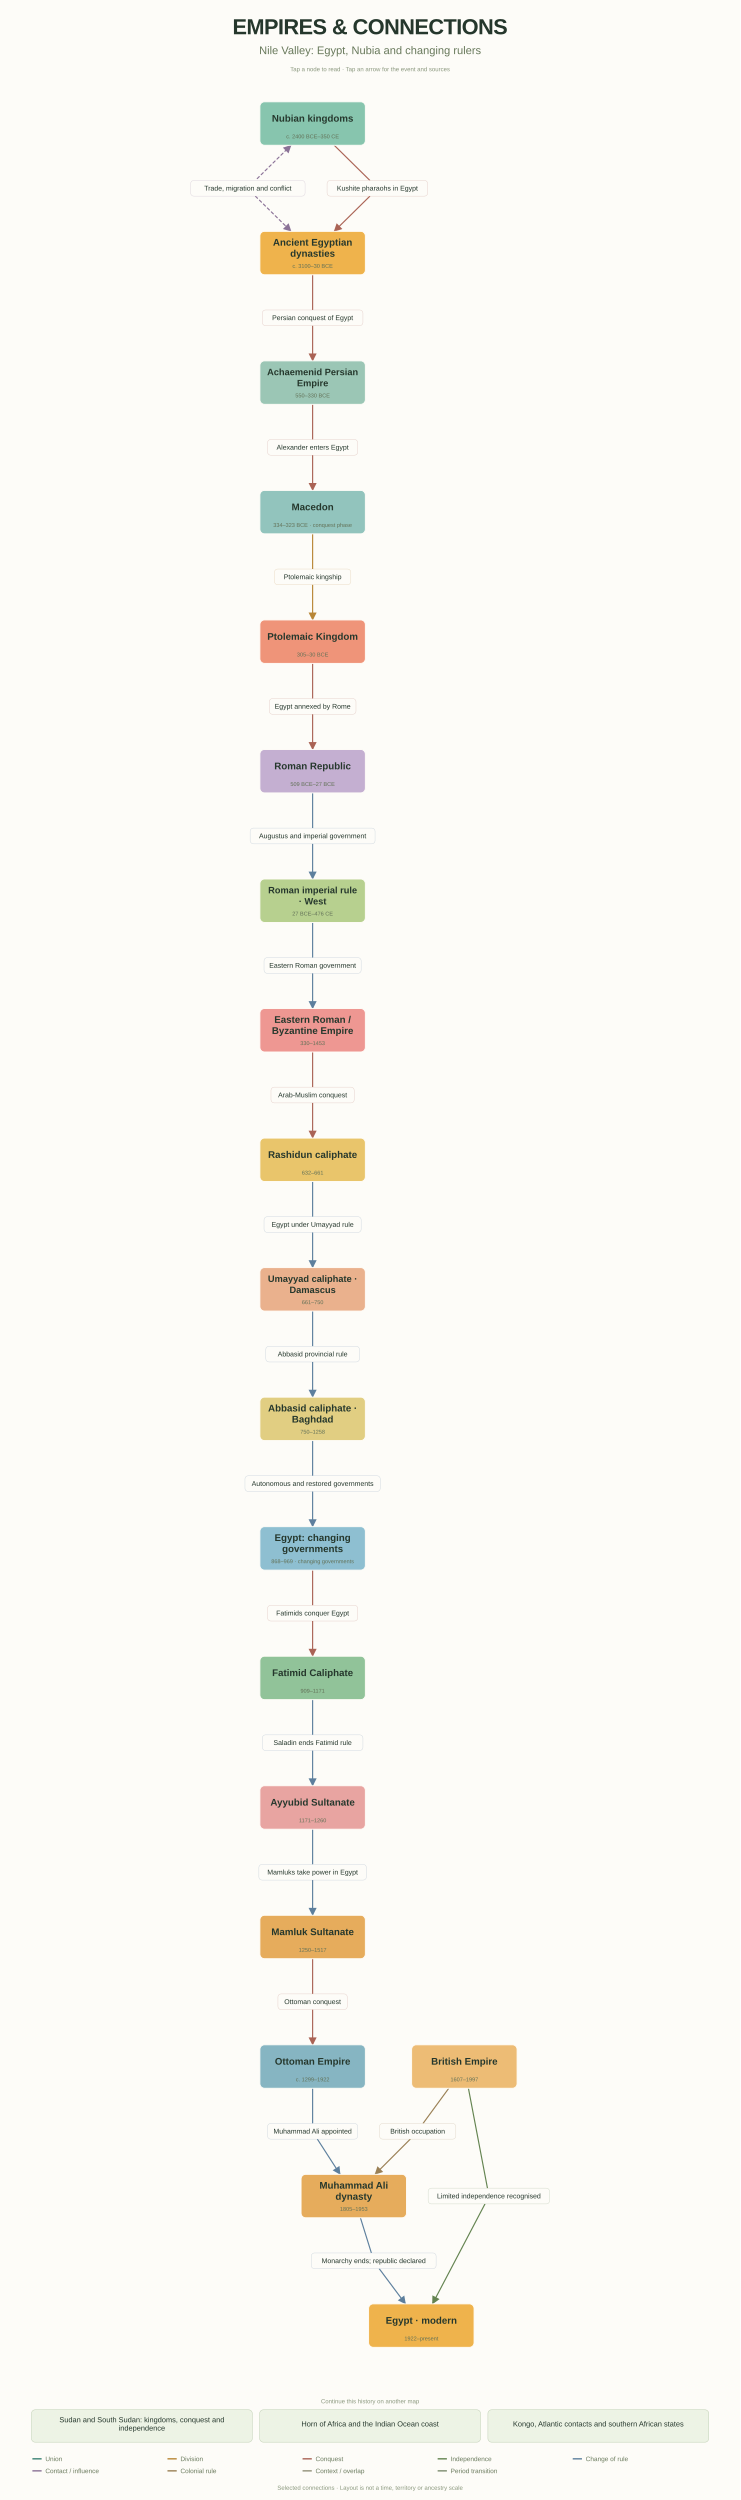
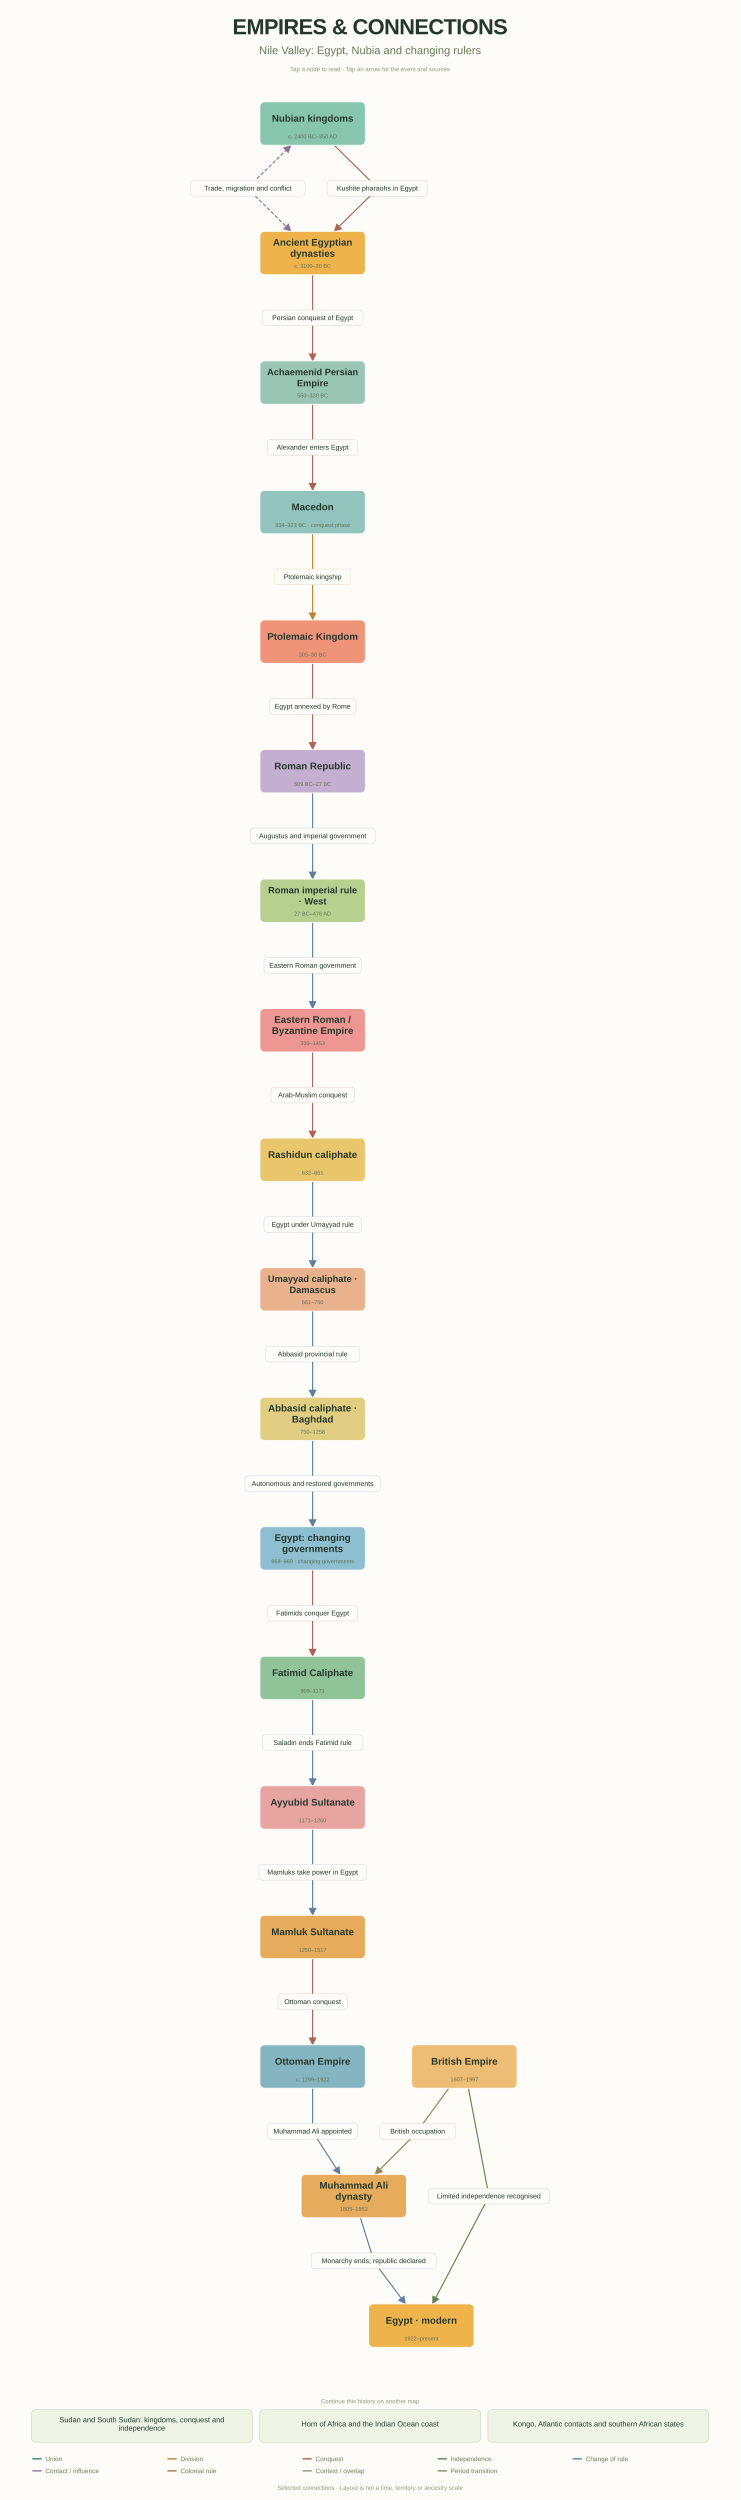
<svg xmlns="http://www.w3.org/2000/svg" viewBox="0 0 1600 5404" width="1600" height="5404" role="group" aria-labelledby="map-title-af-nile-egypt map-desc-af-nile-egypt">
  <defs>
    <marker id="arrow-af-nile-egypt-union" viewBox="0 0 10 10" refX="9" refY="5" markerWidth="7" markerHeight="7" orient="auto-start-reverse">
      <path d="M0 0L10 5L0 10Z" fill="#3b8274" />
    </marker>
    <marker id="arrow-af-nile-egypt-division" viewBox="0 0 10 10" refX="9" refY="5" markerWidth="7" markerHeight="7" orient="auto-start-reverse">
      <path d="M0 0L10 5L0 10Z" fill="#b88636" />
    </marker>
    <marker id="arrow-af-nile-egypt-conquest" viewBox="0 0 10 10" refX="9" refY="5" markerWidth="7" markerHeight="7" orient="auto-start-reverse">
      <path d="M0 0L10 5L0 10Z" fill="#aa6355" />
    </marker>
    <marker id="arrow-af-nile-egypt-independence" viewBox="0 0 10 10" refX="9" refY="5" markerWidth="7" markerHeight="7" orient="auto-start-reverse">
      <path d="M0 0L10 5L0 10Z" fill="#638350" />
    </marker>
    <marker id="arrow-af-nile-egypt-continuation" viewBox="0 0 10 10" refX="9" refY="5" markerWidth="7" markerHeight="7" orient="auto-start-reverse">
      <path d="M0 0L10 5L0 10Z" fill="#5d7f9d" />
    </marker>
    <marker id="arrow-af-nile-egypt-contact" viewBox="0 0 10 10" refX="9" refY="5" markerWidth="7" markerHeight="7" orient="auto-start-reverse">
      <path d="M0 0L10 5L0 10Z" fill="#8b7297" />
    </marker>
    <marker id="arrow-af-nile-egypt-colonial" viewBox="0 0 10 10" refX="9" refY="5" markerWidth="7" markerHeight="7" orient="auto-start-reverse">
      <path d="M0 0L10 5L0 10Z" fill="#9a8055" />
    </marker>
    <marker id="arrow-af-nile-egypt-context" viewBox="0 0 10 10" refX="9" refY="5" markerWidth="7" markerHeight="7" orient="auto-start-reverse">
      <path d="M0 0L10 5L0 10Z" fill="#92917a" />
    </marker>
    <marker id="arrow-af-nile-egypt-period" viewBox="0 0 10 10" refX="9" refY="5" markerWidth="7" markerHeight="7" orient="auto-start-reverse">
      <path d="M0 0L10 5L0 10Z" fill="#7d8c6f" />
    </marker>
  </defs>
  <style>text{font-family:Arial,Helvetica,sans-serif;fill:#25372c}.map-node,.map-edge{cursor:pointer;outline:none}.map-node rect{stroke:#fffdf8;stroke-width:2}.map-node:hover rect,.map-node:focus rect{stroke:#3c5441;stroke-width:3}.map-label{font-size:21px;font-weight:600;pointer-events:none}.map-date{font-size:12px;fill:#617056;pointer-events:none}.edge-line{fill:none;stroke-width:2.5;stroke-linejoin:round;stroke-linecap:round}.edge-hit{fill:none;stroke:transparent;stroke-width:36;vector-effect:non-scaling-stroke}.map-edge:hover .edge-label-bg,.map-edge:focus .edge-label-bg{stroke:#334d3c;stroke-width:2}.map-edge:hover .edge-line,.map-edge:focus .edge-line{stroke-width:4}.edge-label{font-size:15px;font-weight:500;pointer-events:none}.map-heading{font-size:47px;font-weight:700;letter-spacing:-1.2px}.map-subtitle{font-size:24px;fill:#67785a}.map-micro{font-size:13px;fill:#8a977d}.map-node.dim{opacity:.15}.map-node.hit rect{stroke:#294332;stroke-width:4}.map-node.selected rect{stroke:#294332;stroke-width:4}.map-edge.related .edge-line{stroke-width:4.5}</style>
  <rect width="100%" height="100%" fill="#fdfcf8" />
  <text class="map-heading" x="800" y="74" text-anchor="middle">EMPIRES &amp; CONNECTIONS</text>
  <text class="map-subtitle" x="800" y="117" text-anchor="middle">Nile Valley: Egypt, Nubia and changing rulers</text>
  <text class="map-micro" x="800" y="154" text-anchor="middle">Tap a node to read · Tap an arrow for the event and sources</text>
  <g class="map-edge" id="map-edge-af-nile-egypt-af-nile-exchange" data-connection="af-nile-exchange" data-map="af-nile-egypt" role="button" tabindex="0" aria-haspopup="dialog" aria-label="Nubian kingdoms to Ancient Egyptian dynasties: Trade, migration and conflict. Open relationship details." style="--edge-color:#8b7297">
    <path class="edge-hit" d="M628.74 314.34C602.37 340.33 571.1 371.16 552.37 389.62" />
    <path class="edge-line" stroke="#8b7297" stroke-dasharray="6 6" d="M628.74 314.34C602.37 340.33 571.1 371.16 552.37 389.62" marker-start="url(#arrow-af-nile-egypt-contact)" />
    <path class="edge-hit" d="M552.36 424.37C571.12 442.86 602.47 473.77 628.88 499.8" />
    <path class="edge-line" stroke="#8b7297" stroke-dasharray="6 6" d="M552.36 424.37C571.12 442.86 602.47 473.77 628.88 499.8" marker-end="url(#arrow-af-nile-egypt-contact)" />
    <rect class="edge-label-bg" x="412" y="390" width="247.5" height="34" rx="7" fill="#fdfcf8" stroke="#8b7297" stroke-opacity=".28" />
    <text class="edge-label" x="535.75" y="412" text-anchor="middle">Trade, migration and conflict</text>
  </g>
  <g class="map-edge" id="map-edge-af-nile-egypt-af-kushite-egypt" data-connection="af-kushite-egypt" data-map="af-nile-egypt" role="button" tabindex="0" aria-haspopup="dialog" aria-label="Nubian kingdoms to Ancient Egyptian dynasties: Kushite pharaohs in Egypt. Open relationship details." style="--edge-color:#aa6355">
    <path class="edge-hit" d="M722.76 314.34C749.13 340.33 780.4 371.16 799.13 389.62" />
    <path class="edge-line" stroke="#aa6355" d="M722.76 314.34C749.13 340.33 780.4 371.16 799.13 389.62" />
    <path class="edge-hit" d="M799.14 424.37C780.38 442.86 749.03 473.77 722.62 499.8" />
    <path class="edge-line" stroke="#aa6355" d="M799.14 424.37C780.38 442.86 749.03 473.77 722.62 499.8" marker-end="url(#arrow-af-nile-egypt-conquest)" />
    <rect class="edge-label-bg" x="707" y="390" width="217.5" height="34" rx="7" fill="#fdfcf8" stroke="#aa6355" stroke-opacity=".28" />
    <text class="edge-label" x="815.75" y="412" text-anchor="middle">Kushite pharaohs in Egypt</text>
  </g>
  <g class="map-edge" id="map-edge-af-nile-egypt-af-egypt-persia" data-connection="af-egypt-persia" data-map="af-nile-egypt" role="button" tabindex="0" aria-haspopup="dialog" aria-label="Ancient Egyptian dynasties to Achaemenid Persian Empire: Persian conquest of Egypt. Open relationship details." style="--edge-color:#aa6355">
    <path class="edge-hit" d="M675.75 594.34C675.75 620.33 675.75 651.16 675.75 669.62" />
    <path class="edge-line" stroke="#aa6355" d="M675.75 594.34C675.75 620.33 675.75 651.16 675.75 669.62" />
    <path class="edge-hit" d="M675.75 704.37C675.75 722.86 675.75 753.77 675.75 779.8" />
    <path class="edge-line" stroke="#aa6355" d="M675.75 704.37C675.75 722.86 675.75 753.77 675.75 779.8" marker-end="url(#arrow-af-nile-egypt-conquest)" />
    <rect class="edge-label-bg" x="567" y="670" width="217.5" height="34" rx="7" fill="#fdfcf8" stroke="#aa6355" stroke-opacity=".28" />
    <text class="edge-label" x="675.75" y="692" text-anchor="middle">Persian conquest of Egypt</text>
  </g>
  <g class="map-edge" id="map-edge-af-nile-egypt-af-egypt-alexander" data-connection="af-egypt-alexander" data-map="af-nile-egypt" role="button" tabindex="0" aria-haspopup="dialog" aria-label="Achaemenid Persian Empire to Macedon: Alexander enters Egypt. Open relationship details." style="--edge-color:#aa6355">
    <path class="edge-hit" d="M675.75 874.34C675.75 900.33 675.75 931.16 675.75 949.62" />
    <path class="edge-line" stroke="#aa6355" d="M675.75 874.34C675.75 900.33 675.75 931.16 675.75 949.62" />
    <path class="edge-hit" d="M675.75 984.37C675.75 1002.86 675.75 1033.77 675.75 1059.8" />
    <path class="edge-line" stroke="#aa6355" d="M675.75 984.37C675.75 1002.86 675.75 1033.77 675.75 1059.8" marker-end="url(#arrow-af-nile-egypt-conquest)" />
    <rect class="edge-label-bg" x="578.25" y="950" width="195" height="34" rx="7" fill="#fdfcf8" stroke="#aa6355" stroke-opacity=".28" />
    <text class="edge-label" x="675.75" y="972" text-anchor="middle">Alexander enters Egypt</text>
  </g>
  <g class="map-edge" id="map-edge-af-nile-egypt-af-egypt-ptolemy" data-connection="af-egypt-ptolemy" data-map="af-nile-egypt" role="button" tabindex="0" aria-haspopup="dialog" aria-label="Macedon to Ptolemaic Kingdom: Ptolemaic kingship. Open relationship details." style="--edge-color:#b88636">
    <path class="edge-hit" d="M675.75 1154.34C675.75 1180.33 675.75 1211.16 675.75 1229.62" />
    <path class="edge-line" stroke="#b88636" d="M675.75 1154.34C675.75 1180.33 675.75 1211.16 675.75 1229.62" />
    <path class="edge-hit" d="M675.75 1264.37C675.75 1282.86 675.75 1313.77 675.75 1339.8" />
    <path class="edge-line" stroke="#b88636" d="M675.75 1264.37C675.75 1282.86 675.75 1313.77 675.75 1339.8" marker-end="url(#arrow-af-nile-egypt-division)" />
    <rect class="edge-label-bg" x="593.25" y="1230" width="165" height="34" rx="7" fill="#fdfcf8" stroke="#b88636" stroke-opacity=".28" />
    <text class="edge-label" x="675.75" y="1252" text-anchor="middle">Ptolemaic kingship</text>
  </g>
  <g class="map-edge" id="map-edge-af-nile-egypt-af-egypt-rome" data-connection="af-egypt-rome" data-map="af-nile-egypt" role="button" tabindex="0" aria-haspopup="dialog" aria-label="Ptolemaic Kingdom to Roman Republic: Egypt annexed by Rome. Open relationship details." style="--edge-color:#aa6355">
    <path class="edge-hit" d="M675.75 1434.34C675.75 1460.33 675.75 1491.16 675.75 1509.62" />
    <path class="edge-line" stroke="#aa6355" d="M675.75 1434.34C675.75 1460.33 675.75 1491.16 675.75 1509.62" />
    <path class="edge-hit" d="M675.75 1544.37C675.75 1562.86 675.75 1593.77 675.75 1619.8" />
    <path class="edge-line" stroke="#aa6355" d="M675.75 1544.37C675.75 1562.86 675.75 1593.77 675.75 1619.8" marker-end="url(#arrow-af-nile-egypt-conquest)" />
    <rect class="edge-label-bg" x="582" y="1510" width="187.5" height="34" rx="7" fill="#fdfcf8" stroke="#aa6355" stroke-opacity=".28" />
    <text class="edge-label" x="675.75" y="1532" text-anchor="middle">Egypt annexed by Rome</text>
  </g>
  <g class="map-edge" id="map-edge-af-nile-egypt-af-egypt-byzantium" data-connection="af-egypt-byzantium" data-map="af-nile-egypt" role="button" tabindex="0" aria-haspopup="dialog" aria-label="Roman imperial rule · West to Eastern Roman / Byzantine Empire: Eastern Roman government. Open relationship details." style="--edge-color:#5d7f9d">
    <path class="edge-hit" d="M675.75 1994.34C675.75 2020.33 675.75 2051.16 675.75 2069.62" />
    <path class="edge-line" stroke="#5d7f9d" d="M675.75 1994.34C675.75 2020.33 675.75 2051.16 675.75 2069.62" />
    <path class="edge-hit" d="M675.75 2104.37C675.75 2122.86 675.75 2153.77 675.75 2179.8" />
    <path class="edge-line" stroke="#5d7f9d" d="M675.75 2104.37C675.75 2122.86 675.75 2153.77 675.75 2179.8" marker-end="url(#arrow-af-nile-egypt-continuation)" />
    <rect class="edge-label-bg" x="570.75" y="2070" width="210" height="34" rx="7" fill="#fdfcf8" stroke="#5d7f9d" stroke-opacity=".28" />
    <text class="edge-label" x="675.75" y="2092" text-anchor="middle">Eastern Roman government</text>
  </g>
  <g class="map-edge" id="map-edge-af-nile-egypt-af-egypt-arab-conquest" data-connection="af-egypt-arab-conquest" data-map="af-nile-egypt" role="button" tabindex="0" aria-haspopup="dialog" aria-label="Eastern Roman / Byzantine Empire to Rashidun caliphate: Arab-Muslim conquest. Open relationship details." style="--edge-color:#aa6355">
    <path class="edge-hit" d="M675.75 2274.34C675.75 2300.33 675.75 2331.16 675.75 2349.62" />
    <path class="edge-line" stroke="#aa6355" d="M675.75 2274.34C675.75 2300.33 675.75 2331.16 675.75 2349.62" />
    <path class="edge-hit" d="M675.75 2384.37C675.75 2402.86 675.75 2433.77 675.75 2459.8" />
    <path class="edge-line" stroke="#aa6355" d="M675.75 2384.37C675.75 2402.86 675.75 2433.77 675.75 2459.8" marker-end="url(#arrow-af-nile-egypt-conquest)" />
    <rect class="edge-label-bg" x="585.75" y="2350" width="180" height="34" rx="7" fill="#fdfcf8" stroke="#aa6355" stroke-opacity=".28" />
    <text class="edge-label" x="675.75" y="2372" text-anchor="middle">Arab-Muslim conquest</text>
  </g>
  <g class="map-edge" id="map-edge-af-nile-egypt-af-egypt-umayyad" data-connection="af-egypt-umayyad" data-map="af-nile-egypt" role="button" tabindex="0" aria-haspopup="dialog" aria-label="Rashidun caliphate to Umayyad caliphate · Damascus: Egypt under Umayyad rule. Open relationship details." style="--edge-color:#5d7f9d">
    <path class="edge-hit" d="M675.75 2554.34C675.75 2580.33 675.75 2611.16 675.75 2629.62" />
    <path class="edge-line" stroke="#5d7f9d" d="M675.75 2554.34C675.75 2580.33 675.75 2611.16 675.75 2629.62" />
    <path class="edge-hit" d="M675.75 2664.37C675.75 2682.86 675.75 2713.77 675.75 2739.8" />
    <path class="edge-line" stroke="#5d7f9d" d="M675.75 2664.37C675.75 2682.86 675.75 2713.77 675.75 2739.8" marker-end="url(#arrow-af-nile-egypt-continuation)" />
    <rect class="edge-label-bg" x="570.75" y="2630" width="210" height="34" rx="7" fill="#fdfcf8" stroke="#5d7f9d" stroke-opacity=".28" />
    <text class="edge-label" x="675.75" y="2652" text-anchor="middle">Egypt under Umayyad rule</text>
  </g>
  <g class="map-edge" id="map-edge-af-nile-egypt-af-egypt-abbasid" data-connection="af-egypt-abbasid" data-map="af-nile-egypt" role="button" tabindex="0" aria-haspopup="dialog" aria-label="Umayyad caliphate · Damascus to Abbasid caliphate · Baghdad: Abbasid provincial rule. Open relationship details." style="--edge-color:#5d7f9d">
    <path class="edge-hit" d="M675.75 2834.34C675.75 2860.33 675.75 2891.16 675.75 2909.62" />
    <path class="edge-line" stroke="#5d7f9d" d="M675.75 2834.34C675.75 2860.33 675.75 2891.16 675.75 2909.62" />
    <path class="edge-hit" d="M675.75 2944.37C675.75 2962.86 675.75 2993.77 675.75 3019.8" />
    <path class="edge-line" stroke="#5d7f9d" d="M675.75 2944.37C675.75 2962.86 675.75 2993.77 675.75 3019.8" marker-end="url(#arrow-af-nile-egypt-continuation)" />
    <rect class="edge-label-bg" x="574.5" y="2910" width="202.5" height="34" rx="7" fill="#fdfcf8" stroke="#5d7f9d" stroke-opacity=".28" />
    <text class="edge-label" x="675.75" y="2932" text-anchor="middle">Abbasid provincial rule</text>
  </g>
  <g class="map-edge" id="map-edge-af-nile-egypt-af-egypt-regional-rule" data-connection="af-egypt-regional-rule" data-map="af-nile-egypt" role="button" tabindex="0" aria-haspopup="dialog" aria-label="Abbasid caliphate · Baghdad to Egypt: changing governments: Autonomous and restored governments. Open relationship details." style="--edge-color:#5d7f9d">
    <path class="edge-hit" d="M675.75 3114.34C675.75 3140.33 675.75 3171.16 675.75 3189.62" />
    <path class="edge-line" stroke="#5d7f9d" d="M675.75 3114.34C675.75 3140.33 675.75 3171.16 675.75 3189.62" />
    <path class="edge-hit" d="M675.75 3224.37C675.75 3242.86 675.75 3273.77 675.75 3299.8" />
    <path class="edge-line" stroke="#5d7f9d" d="M675.75 3224.37C675.75 3242.86 675.75 3273.77 675.75 3299.8" marker-end="url(#arrow-af-nile-egypt-continuation)" />
    <rect class="edge-label-bg" x="529.5" y="3190" width="292.5" height="34" rx="7" fill="#fdfcf8" stroke="#5d7f9d" stroke-opacity=".28" />
    <text class="edge-label" x="675.75" y="3212" text-anchor="middle">Autonomous and restored governments</text>
  </g>
  <g class="map-edge" id="map-edge-af-nile-egypt-af-fatimid-egypt" data-connection="af-fatimid-egypt" data-map="af-nile-egypt" role="button" tabindex="0" aria-haspopup="dialog" aria-label="Egypt: changing governments to Fatimid Caliphate: Fatimids conquer Egypt. Open relationship details." style="--edge-color:#aa6355">
    <path class="edge-hit" d="M675.75 3394.34C675.75 3420.33 675.75 3451.16 675.75 3469.62" />
    <path class="edge-line" stroke="#aa6355" d="M675.75 3394.34C675.75 3420.33 675.75 3451.16 675.75 3469.62" />
    <path class="edge-hit" d="M675.75 3504.37C675.75 3522.86 675.75 3553.77 675.75 3579.8" />
    <path class="edge-line" stroke="#aa6355" d="M675.75 3504.37C675.75 3522.86 675.75 3553.77 675.75 3579.8" marker-end="url(#arrow-af-nile-egypt-conquest)" />
    <rect class="edge-label-bg" x="578.25" y="3470" width="195" height="34" rx="7" fill="#fdfcf8" stroke="#aa6355" stroke-opacity=".28" />
    <text class="edge-label" x="675.75" y="3492" text-anchor="middle">Fatimids conquer Egypt</text>
  </g>
  <g class="map-edge" id="map-edge-af-nile-egypt-af-ayyubid-egypt" data-connection="af-ayyubid-egypt" data-map="af-nile-egypt" role="button" tabindex="0" aria-haspopup="dialog" aria-label="Fatimid Caliphate to Ayyubid Sultanate: Saladin ends Fatimid rule. Open relationship details." style="--edge-color:#5d7f9d">
    <path class="edge-hit" d="M675.75 3674.34C675.75 3700.33 675.75 3731.16 675.75 3749.62" />
    <path class="edge-line" stroke="#5d7f9d" d="M675.75 3674.34C675.75 3700.33 675.75 3731.16 675.75 3749.62" />
    <path class="edge-hit" d="M675.75 3784.37C675.75 3802.86 675.75 3833.77 675.75 3859.8" />
    <path class="edge-line" stroke="#5d7f9d" d="M675.75 3784.37C675.75 3802.86 675.75 3833.77 675.75 3859.8" marker-end="url(#arrow-af-nile-egypt-continuation)" />
    <rect class="edge-label-bg" x="567" y="3750" width="217.5" height="34" rx="7" fill="#fdfcf8" stroke="#5d7f9d" stroke-opacity=".28" />
    <text class="edge-label" x="675.75" y="3772" text-anchor="middle">Saladin ends Fatimid rule</text>
  </g>
  <g class="map-edge" id="map-edge-af-nile-egypt-af-mamluk-egypt" data-connection="af-mamluk-egypt" data-map="af-nile-egypt" role="button" tabindex="0" aria-haspopup="dialog" aria-label="Ayyubid Sultanate to Mamluk Sultanate: Mamluks take power in Egypt. Open relationship details." style="--edge-color:#5d7f9d">
    <path class="edge-hit" d="M675.75 3954.34C675.75 3980.33 675.75 4011.16 675.75 4029.62" />
    <path class="edge-line" stroke="#5d7f9d" d="M675.75 3954.34C675.75 3980.33 675.75 4011.16 675.75 4029.62" />
    <path class="edge-hit" d="M675.75 4064.37C675.75 4082.86 675.75 4113.77 675.75 4139.8" />
    <path class="edge-line" stroke="#5d7f9d" d="M675.75 4064.37C675.75 4082.86 675.75 4113.77 675.75 4139.8" marker-end="url(#arrow-af-nile-egypt-continuation)" />
    <rect class="edge-label-bg" x="559.5" y="4030" width="232.5" height="34" rx="7" fill="#fdfcf8" stroke="#5d7f9d" stroke-opacity=".28" />
    <text class="edge-label" x="675.75" y="4052" text-anchor="middle">Mamluks take power in Egypt</text>
  </g>
  <g class="map-edge" id="map-edge-af-nile-egypt-af-ottoman-egypt" data-connection="af-ottoman-egypt" data-map="af-nile-egypt" role="button" tabindex="0" aria-haspopup="dialog" aria-label="Mamluk Sultanate to Ottoman Empire: Ottoman conquest. Open relationship details." style="--edge-color:#aa6355">
    <path class="edge-hit" d="M675.75 4234.34C675.75 4260.33 675.75 4291.16 675.75 4309.62" />
    <path class="edge-line" stroke="#aa6355" d="M675.75 4234.34C675.75 4260.33 675.75 4291.16 675.75 4309.62" />
    <path class="edge-hit" d="M675.75 4344.37C675.75 4362.86 675.75 4393.77 675.75 4419.8" />
    <path class="edge-line" stroke="#aa6355" d="M675.75 4344.37C675.75 4362.86 675.75 4393.77 675.75 4419.8" marker-end="url(#arrow-af-nile-egypt-conquest)" />
    <rect class="edge-label-bg" x="600.75" y="4310" width="150" height="34" rx="7" fill="#fdfcf8" stroke="#aa6355" stroke-opacity=".28" />
    <text class="edge-label" x="675.75" y="4332" text-anchor="middle">Ottoman conquest</text>
  </g>
  <g class="map-edge" id="map-edge-af-nile-egypt-af-muhammadali" data-connection="af-muhammadali" data-map="af-nile-egypt" role="button" tabindex="0" aria-haspopup="dialog" aria-label="Ottoman Empire to Muhammad Ali dynasty: Muhammad Ali appointed. Open relationship details." style="--edge-color:#5d7f9d">
    <path class="edge-hit" d="M675.75 4514.34C675.75 4540.33 675.75 4571.16 675.75 4589.62" />
    <path class="edge-line" stroke="#5d7f9d" d="M675.75 4514.34C675.75 4540.33 675.75 4571.16 675.75 4589.62" />
    <path class="edge-hit" d="M686.31 4624.37C698.23 4642.86 718.17 4673.77 734.95 4699.8" />
    <path class="edge-line" stroke="#5d7f9d" d="M686.31 4624.37C698.23 4642.86 718.17 4673.77 734.95 4699.8" marker-end="url(#arrow-af-nile-egypt-continuation)" />
    <rect class="edge-label-bg" x="578.25" y="4590" width="195" height="34" rx="7" fill="#fdfcf8" stroke="#5d7f9d" stroke-opacity=".28" />
    <text class="edge-label" x="675.75" y="4612" text-anchor="middle">Muhammad Ali appointed</text>
  </g>
  <g class="map-edge" id="map-edge-af-nile-egypt-af-british-egypt" data-connection="af-british-egypt" data-map="af-nile-egypt" role="button" tabindex="0" aria-haspopup="dialog" aria-label="British Empire to Muhammad Ali dynasty: British occupation. Open relationship details." style="--edge-color:#9a8055">
    <path class="edge-hit" d="M969.84 4514.34C950.81 4540.33 928.25 4571.16 914.74 4589.62" />
    <path class="edge-line" stroke="#9a8055" d="M969.84 4514.34C950.81 4540.33 928.25 4571.16 914.74 4589.62" />
    <path class="edge-hit" d="M886.38 4624.37C867.89 4642.86 836.98 4673.77 810.95 4699.8" />
    <path class="edge-line" stroke="#9a8055" d="M886.38 4624.37C867.89 4642.86 836.98 4673.77 810.95 4699.8" marker-end="url(#arrow-af-nile-egypt-colonial)" />
    <rect class="edge-label-bg" x="820.25" y="4590" width="165" height="34" rx="7" fill="#fdfcf8" stroke="#9a8055" stroke-opacity=".28" />
    <text class="edge-label" x="902.75" y="4612" text-anchor="middle">British occupation</text>
  </g>
  <g class="map-edge" id="map-edge-af-nile-egypt-af-egypt-independence" data-connection="af-egypt-independence" data-map="af-nile-egypt" role="button" tabindex="0" aria-haspopup="dialog" aria-label="British Empire to Egypt · modern: Limited independence recognised. Open relationship details." style="--edge-color:#638350">
    <path class="edge-hit" d="M1012.56 4514.22C1024.63 4577.52 1045.71 4688.07 1053.62 4729.61" />
    <path class="edge-line" stroke="#638350" d="M1012.56 4514.22C1024.63 4577.52 1045.71 4688.07 1053.62 4729.61" />
    <path class="edge-hit" d="M1048.27 4764.15C1026.57 4805.46 968.42 4916.19 935.1 4979.64" />
    <path class="edge-line" stroke="#638350" d="M1048.27 4764.15C1026.57 4805.46 968.42 4916.19 935.1 4979.64" marker-end="url(#arrow-af-nile-egypt-independence)" />
    <rect class="edge-label-bg" x="925.5" y="4730" width="262.5" height="34" rx="7" fill="#fdfcf8" stroke="#638350" stroke-opacity=".28" />
    <text class="edge-label" x="1056.75" y="4752" text-anchor="middle">Limited independence recognised</text>
  </g>
  <g class="map-edge" id="map-edge-af-nile-egypt-af-egypt-republic" data-connection="af-egypt-republic" data-map="af-nile-egypt" role="button" tabindex="0" aria-haspopup="dialog" aria-label="Muhammad Ali dynasty to Egypt · modern: Monarchy ends; republic declared. Open relationship details." style="--edge-color:#5d7f9d">
    <path class="edge-hit" d="M779.19 4794.34C787.29 4820.33 796.89 4851.16 802.65 4869.62" />
    <path class="edge-line" stroke="#5d7f9d" d="M779.19 4794.34C787.29 4820.33 796.89 4851.16 802.65 4869.62" />
    <path class="edge-hit" d="M819.97 4904.37C833.77 4922.86 856.84 4953.77 876.27 4979.8" />
    <path class="edge-line" stroke="#5d7f9d" d="M819.97 4904.37C833.77 4922.86 856.84 4953.77 876.27 4979.8" marker-end="url(#arrow-af-nile-egypt-continuation)" />
    <rect class="edge-label-bg" x="672.75" y="4870" width="270" height="34" rx="7" fill="#fdfcf8" stroke="#5d7f9d" stroke-opacity=".28" />
    <text class="edge-label" x="807.75" y="4892" text-anchor="middle">Monarchy ends; republic declared</text>
  </g>
  <g class="map-edge" id="map-edge-af-nile-egypt-af-republic-imperial-rule" data-connection="af-republic-imperial-rule" data-map="af-nile-egypt" role="button" tabindex="0" aria-haspopup="dialog" aria-label="Roman Republic to Roman imperial rule · West: Augustus and imperial government. Open relationship details." style="--edge-color:#5d7f9d">
    <path class="edge-hit" d="M675.75 1714.34C675.75 1740.33 675.75 1771.16 675.75 1789.62" />
    <path class="edge-line" stroke="#5d7f9d" d="M675.75 1714.34C675.75 1740.33 675.75 1771.16 675.75 1789.62" />
    <path class="edge-hit" d="M675.75 1824.37C675.75 1842.86 675.75 1873.77 675.75 1899.8" />
    <path class="edge-line" stroke="#5d7f9d" d="M675.75 1824.37C675.75 1842.86 675.75 1873.77 675.75 1899.8" marker-end="url(#arrow-af-nile-egypt-continuation)" />
    <rect class="edge-label-bg" x="540.75" y="1790" width="270" height="34" rx="7" fill="#fdfcf8" stroke="#5d7f9d" stroke-opacity=".28" />
    <text class="edge-label" x="675.75" y="1812" text-anchor="middle">Augustus and imperial government</text>
  </g>
-   <g class="map-node" id="map-node-af-nile-egypt-nubia" data-history="nubia" role="button" tabindex="0" aria-haspopup="dialog" aria-label="Nubian kingdoms, c. 2400 BCE–350 CE. Open Wikipedia." data-map="af-nile-egypt">
+   <g class="map-node" id="map-node-af-nile-egypt-nubia" data-history="nubia" role="button" tabindex="0" aria-haspopup="dialog" aria-label="Nubian kingdoms, c. 2400 BC–350 AD. Open Wikipedia." data-map="af-nile-egypt">
    <rect x="561.75" y="220" width="228" height="94" rx="10" fill="#87c5ae" />
    <text class="map-label" style="font-size:21px" x="675.75" y="263" text-anchor="middle">Nubian kingdoms</text>
-     <text class="map-date" x="675.75" y="299" text-anchor="middle">c. 2400 BCE–350 CE</text>
-   </g>
-   <g class="map-node" id="map-node-af-nile-egypt-egypt" data-history="egypt" role="button" tabindex="0" aria-haspopup="dialog" aria-label="Ancient Egyptian dynasties, c. 3100–30 BCE. Open Wikipedia." data-map="af-nile-egypt">
+     <text class="map-date" x="675.75" y="299" text-anchor="middle">c. 2400 BC–350 AD</text>
+   </g>
+   <g class="map-node" id="map-node-af-nile-egypt-egypt" data-history="egypt" role="button" tabindex="0" aria-haspopup="dialog" aria-label="Ancient Egyptian dynasties, c. 3100–30 BC. Open Wikipedia." data-map="af-nile-egypt">
    <rect x="561.75" y="500" width="228" height="94" rx="10" fill="#efb34c" />
    <text class="map-label" style="font-size:21px" x="675.75" y="531" text-anchor="middle">Ancient Egyptian</text>
    <text class="map-label" style="font-size:21px" x="675.75" y="555" text-anchor="middle">dynasties</text>
-     <text class="map-date" x="675.75" y="579" text-anchor="middle">c. 3100–30 BCE</text>
-   </g>
-   <g class="map-node" id="map-node-af-nile-egypt-persia" data-history="persia" role="button" tabindex="0" aria-haspopup="dialog" aria-label="Achaemenid Persian Empire, 550–330 BCE. Open Wikipedia." data-map="af-nile-egypt">
+     <text class="map-date" x="675.75" y="579" text-anchor="middle">c. 3100–30 BC</text>
+   </g>
+   <g class="map-node" id="map-node-af-nile-egypt-persia" data-history="persia" role="button" tabindex="0" aria-haspopup="dialog" aria-label="Achaemenid Persian Empire, 550–330 BC. Open Wikipedia." data-map="af-nile-egypt">
    <rect x="561.75" y="780" width="228" height="94" rx="10" fill="#9bc6b5" />
    <text class="map-label" style="font-size:20px" x="675.75" y="811" text-anchor="middle">Achaemenid Persian</text>
    <text class="map-label" style="font-size:20px" x="675.75" y="835" text-anchor="middle">Empire</text>
-     <text class="map-date" x="675.75" y="859" text-anchor="middle">550–330 BCE</text>
-   </g>
-   <g class="map-node" id="map-node-af-nile-egypt-cn-alexander" data-history="cn-alexander" role="button" tabindex="0" aria-haspopup="dialog" aria-label="Alexander’s empire, 334–323 BCE · conquest phase. Open Wikipedia." data-map="af-nile-egypt">
+     <text class="map-date" x="675.75" y="859" text-anchor="middle">550–330 BC</text>
+   </g>
+   <g class="map-node" id="map-node-af-nile-egypt-cn-alexander" data-history="cn-alexander" role="button" tabindex="0" aria-haspopup="dialog" aria-label="Alexander’s empire, 334–323 BC · conquest phase. Open Wikipedia." data-map="af-nile-egypt">
    <rect x="561.75" y="1060" width="228" height="94" rx="10" fill="#92c4bd" />
    <text class="map-label" style="font-size:21px" x="675.75" y="1103" text-anchor="middle">Macedon</text>
-     <text class="map-date" x="675.75" y="1139" text-anchor="middle">334–323 BCE · conquest phase</text>
-   </g>
-   <g class="map-node" id="map-node-af-nile-egypt-cn-ptolemaic" data-history="cn-ptolemaic" role="button" tabindex="0" aria-haspopup="dialog" aria-label="Ptolemaic Kingdom, 305–30 BCE. Open Wikipedia." data-map="af-nile-egypt">
+     <text class="map-date" x="675.75" y="1139" text-anchor="middle">334–323 BC · conquest phase</text>
+   </g>
+   <g class="map-node" id="map-node-af-nile-egypt-cn-ptolemaic" data-history="cn-ptolemaic" role="button" tabindex="0" aria-haspopup="dialog" aria-label="Ptolemaic Kingdom, 305–30 BC. Open Wikipedia." data-map="af-nile-egypt">
    <rect x="561.75" y="1340" width="228" height="94" rx="10" fill="#ef9479" />
    <text class="map-label" style="font-size:21px" x="675.75" y="1383" text-anchor="middle">Ptolemaic Kingdom</text>
-     <text class="map-date" x="675.75" y="1419" text-anchor="middle">305–30 BCE</text>
-   </g>
-   <g class="map-node" id="map-node-af-nile-egypt-rome" data-history="rome" role="button" tabindex="0" aria-haspopup="dialog" aria-label="Roman imperial rule · West, 27 BCE–476 CE. Open Wikipedia." data-map="af-nile-egypt">
+     <text class="map-date" x="675.75" y="1419" text-anchor="middle">305–30 BC</text>
+   </g>
+   <g class="map-node" id="map-node-af-nile-egypt-rome" data-history="rome" role="button" tabindex="0" aria-haspopup="dialog" aria-label="Roman imperial rule · West, 27 BC–476 AD. Open Wikipedia." data-map="af-nile-egypt">
    <rect x="561.75" y="1900" width="228" height="94" rx="10" fill="#b7d08f" />
    <text class="map-label" style="font-size:20px" x="675.75" y="1931" text-anchor="middle">Roman imperial rule</text>
    <text class="map-label" style="font-size:20px" x="675.75" y="1955" text-anchor="middle">· West</text>
-     <text class="map-date" x="675.75" y="1979" text-anchor="middle">27 BCE–476 CE</text>
-   </g>
-   <g class="map-node" id="map-node-af-nile-egypt-byzantium" data-history="byzantium" role="button" tabindex="0" aria-haspopup="dialog" aria-label="Eastern Roman / Byzantine Empire, 330–1453 CE. Open Wikipedia." data-map="af-nile-egypt">
+     <text class="map-date" x="675.75" y="1979" text-anchor="middle">27 BC–476 AD</text>
+   </g>
+   <g class="map-node" id="map-node-af-nile-egypt-byzantium" data-history="byzantium" role="button" tabindex="0" aria-haspopup="dialog" aria-label="Eastern Roman / Byzantine Empire, 330–1453 AD. Open Wikipedia." data-map="af-nile-egypt">
    <rect x="561.75" y="2180" width="228" height="94" rx="10" fill="#ee9792" />
    <text class="map-label" style="font-size:21px" x="675.75" y="2211" text-anchor="middle">Eastern Roman /</text>
    <text class="map-label" style="font-size:21px" x="675.75" y="2235" text-anchor="middle">Byzantine Empire</text>
    <text class="map-date" x="675.75" y="2259" text-anchor="middle">330–1453</text>
  </g>
-   <g class="map-node" id="map-node-af-nile-egypt-rashidun" data-history="rashidun" role="button" tabindex="0" aria-haspopup="dialog" aria-label="Rashidun caliphate, 632 CE–661 CE. Open Wikipedia." data-map="af-nile-egypt">
+   <g class="map-node" id="map-node-af-nile-egypt-rashidun" data-history="rashidun" role="button" tabindex="0" aria-haspopup="dialog" aria-label="Rashidun caliphate, 632 AD–661 AD. Open Wikipedia." data-map="af-nile-egypt">
    <rect x="561.75" y="2460" width="228" height="94" rx="10" fill="#e9c56b" />
    <text class="map-label" style="font-size:21px" x="675.75" y="2503" text-anchor="middle">Rashidun caliphate</text>
    <text class="map-date" x="675.75" y="2539" text-anchor="middle">632–661</text>
  </g>
-   <g class="map-node" id="map-node-af-nile-egypt-umayyad" data-history="umayyad" role="button" tabindex="0" aria-haspopup="dialog" aria-label="Umayyad caliphate · Damascus, 661 CE–750 CE. Open Wikipedia." data-map="af-nile-egypt">
+   <g class="map-node" id="map-node-af-nile-egypt-umayyad" data-history="umayyad" role="button" tabindex="0" aria-haspopup="dialog" aria-label="Umayyad caliphate · Damascus, 661 AD–750 AD. Open Wikipedia." data-map="af-nile-egypt">
    <rect x="561.75" y="2740" width="228" height="94" rx="10" fill="#eab18d" />
    <text class="map-label" style="font-size:20px" x="675.75" y="2771" text-anchor="middle">Umayyad caliphate ·</text>
    <text class="map-label" style="font-size:20px" x="675.75" y="2795" text-anchor="middle">Damascus</text>
    <text class="map-date" x="675.75" y="2819" text-anchor="middle">661–750</text>
  </g>
-   <g class="map-node" id="map-node-af-nile-egypt-abbasid" data-history="abbasid" role="button" tabindex="0" aria-haspopup="dialog" aria-label="Abbasid caliphate · Baghdad, 750–1258 CE. Open Wikipedia." data-map="af-nile-egypt">
+   <g class="map-node" id="map-node-af-nile-egypt-abbasid" data-history="abbasid" role="button" tabindex="0" aria-haspopup="dialog" aria-label="Abbasid caliphate · Baghdad, 750–1258 AD. Open Wikipedia." data-map="af-nile-egypt">
    <rect x="561.75" y="3020" width="228" height="94" rx="10" fill="#e1ce82" />
    <text class="map-label" style="font-size:21px" x="675.75" y="3051" text-anchor="middle">Abbasid caliphate ·</text>
    <text class="map-label" style="font-size:21px" x="675.75" y="3075" text-anchor="middle">Baghdad</text>
    <text class="map-date" x="675.75" y="3099" text-anchor="middle">750–1258</text>
  </g>
-   <g class="map-node" id="map-node-af-nile-egypt-af-egypt-regional" data-history="af-egypt-regional" role="button" tabindex="0" aria-haspopup="dialog" aria-label="Egypt: Tulunid, Abbasid and Ikhshidid governments, 868–969 CE · changing governments. Open Wikipedia." data-map="af-nile-egypt">
+   <g class="map-node" id="map-node-af-nile-egypt-af-egypt-regional" data-history="af-egypt-regional" role="button" tabindex="0" aria-haspopup="dialog" aria-label="Egypt: Tulunid, Abbasid and Ikhshidid governments, 868–969 AD · changing governments. Open Wikipedia." data-map="af-nile-egypt">
    <rect x="561.75" y="3300" width="228" height="94" rx="10" fill="#8ebfd1" />
    <text class="map-label" style="font-size:21px" x="675.75" y="3331" text-anchor="middle">Egypt: changing</text>
    <text class="map-label" style="font-size:21px" x="675.75" y="3355" text-anchor="middle">governments</text>
    <text class="map-date" x="675.75" y="3379" text-anchor="middle">868–969 · changing governments</text>
  </g>
-   <g class="map-node" id="map-node-af-nile-egypt-fatimid" data-history="fatimid" role="button" tabindex="0" aria-haspopup="dialog" aria-label="Fatimid Caliphate, 909 CE–1171 CE. Open Wikipedia." data-map="af-nile-egypt">
+   <g class="map-node" id="map-node-af-nile-egypt-fatimid" data-history="fatimid" role="button" tabindex="0" aria-haspopup="dialog" aria-label="Fatimid Caliphate, 909 AD–1171 AD. Open Wikipedia." data-map="af-nile-egypt">
    <rect x="561.75" y="3580" width="228" height="94" rx="10" fill="#91c399" />
    <text class="map-label" style="font-size:21px" x="675.75" y="3623" text-anchor="middle">Fatimid Caliphate</text>
    <text class="map-date" x="675.75" y="3659" text-anchor="middle">909–1171</text>
  </g>
-   <g class="map-node" id="map-node-af-nile-egypt-ayyubid" data-history="ayyubid" role="button" tabindex="0" aria-haspopup="dialog" aria-label="Ayyubid Sultanate, 1171 CE–1260 CE. Open Wikipedia." data-map="af-nile-egypt">
+   <g class="map-node" id="map-node-af-nile-egypt-ayyubid" data-history="ayyubid" role="button" tabindex="0" aria-haspopup="dialog" aria-label="Ayyubid Sultanate, 1171 AD–1260 AD. Open Wikipedia." data-map="af-nile-egypt">
    <rect x="561.75" y="3860" width="228" height="94" rx="10" fill="#e8a4a1" />
    <text class="map-label" style="font-size:21px" x="675.75" y="3903" text-anchor="middle">Ayyubid Sultanate</text>
    <text class="map-date" x="675.75" y="3939" text-anchor="middle">1171–1260</text>
  </g>
-   <g class="map-node" id="map-node-af-nile-egypt-mamluk" data-history="mamluk" role="button" tabindex="0" aria-haspopup="dialog" aria-label="Mamluk Sultanate · Egypt and Syria, 1250 CE–1517 CE. Open Wikipedia." data-map="af-nile-egypt">
+   <g class="map-node" id="map-node-af-nile-egypt-mamluk" data-history="mamluk" role="button" tabindex="0" aria-haspopup="dialog" aria-label="Mamluk Sultanate · Egypt and Syria, 1250 AD–1517 AD. Open Wikipedia." data-map="af-nile-egypt">
    <rect x="561.75" y="4140" width="228" height="94" rx="10" fill="#e6ac5c" />
    <text class="map-label" style="font-size:21px" x="675.75" y="4183" text-anchor="middle">Mamluk Sultanate</text>
    <text class="map-date" x="675.75" y="4219" text-anchor="middle">1250–1517</text>
  </g>
-   <g class="map-node" id="map-node-af-nile-egypt-ottoman" data-history="ottoman" role="button" tabindex="0" aria-haspopup="dialog" aria-label="Ottoman Empire, c. 1299–1922 CE. Open Wikipedia." data-map="af-nile-egypt">
+   <g class="map-node" id="map-node-af-nile-egypt-ottoman" data-history="ottoman" role="button" tabindex="0" aria-haspopup="dialog" aria-label="Ottoman Empire, c. 1299–1922 AD. Open Wikipedia." data-map="af-nile-egypt">
    <rect x="561.75" y="4420" width="228" height="94" rx="10" fill="#86b5c2" />
    <text class="map-label" style="font-size:21px" x="675.75" y="4463" text-anchor="middle">Ottoman Empire</text>
    <text class="map-date" x="675.75" y="4499" text-anchor="middle">c. 1299–1922</text>
  </g>
-   <g class="map-node" id="map-node-af-nile-egypt-muhammad-ali" data-history="muhammad-ali" role="button" tabindex="0" aria-haspopup="dialog" aria-label="Egypt · Muhammad Ali dynasty, 1805 CE–1953 CE. Open Wikipedia." data-map="af-nile-egypt">
+   <g class="map-node" id="map-node-af-nile-egypt-muhammad-ali" data-history="muhammad-ali" role="button" tabindex="0" aria-haspopup="dialog" aria-label="Egypt · Muhammad Ali dynasty, 1805 AD–1953 AD. Open Wikipedia." data-map="af-nile-egypt">
    <rect x="650.75" y="4700" width="228" height="94" rx="10" fill="#e6ac5c" />
    <text class="map-label" style="font-size:21px" x="764.75" y="4731" text-anchor="middle">Muhammad Ali</text>
    <text class="map-label" style="font-size:21px" x="764.75" y="4755" text-anchor="middle">dynasty</text>
    <text class="map-date" x="764.75" y="4779" text-anchor="middle">1805–1953</text>
  </g>
-   <g class="map-node" id="map-node-af-nile-egypt-britishempire" data-history="britishempire" role="button" tabindex="0" aria-haspopup="dialog" aria-label="British Empire · major overseas phase, 1607 CE–1997 CE. Open Wikipedia." data-map="af-nile-egypt">
+   <g class="map-node" id="map-node-af-nile-egypt-britishempire" data-history="britishempire" role="button" tabindex="0" aria-haspopup="dialog" aria-label="British Empire · major overseas phase, 1607 AD–1997 AD. Open Wikipedia." data-map="af-nile-egypt">
    <rect x="889.75" y="4420" width="228" height="94" rx="10" fill="#edbc75" />
    <text class="map-label" style="font-size:21px" x="1003.75" y="4463" text-anchor="middle">British Empire</text>
    <text class="map-date" x="1003.75" y="4499" text-anchor="middle">1607–1997</text>
  </g>
-   <g class="map-node" id="map-node-af-nile-egypt-egyptmodern" data-history="egyptmodern" role="button" tabindex="0" aria-haspopup="dialog" aria-label="Egypt · modern independent eras, 1922 CE–present. Open Wikipedia." data-map="af-nile-egypt">
+   <g class="map-node" id="map-node-af-nile-egypt-egyptmodern" data-history="egyptmodern" role="button" tabindex="0" aria-haspopup="dialog" aria-label="Egypt · modern independent eras, 1922 AD–present. Open Wikipedia." data-map="af-nile-egypt">
    <rect x="796.75" y="4980" width="228" height="94" rx="10" fill="#efb34c" />
    <text class="map-label" style="font-size:21px" x="910.75" y="5023" text-anchor="middle">Egypt · modern</text>
    <text class="map-date" x="910.75" y="5059" text-anchor="middle">1922–present</text>
  </g>
-   <g class="map-node" id="map-node-af-nile-egypt-romanrepublic" data-history="romanrepublic" role="button" tabindex="0" aria-haspopup="dialog" aria-label="Roman Republic, 509 BCE–27 BCE. Open Wikipedia." data-map="af-nile-egypt">
+   <g class="map-node" id="map-node-af-nile-egypt-romanrepublic" data-history="romanrepublic" role="button" tabindex="0" aria-haspopup="dialog" aria-label="Roman Republic, 509 BC–27 BC. Open Wikipedia." data-map="af-nile-egypt">
    <rect x="561.75" y="1620" width="228" height="94" rx="10" fill="#c4afd1" />
    <text class="map-label" style="font-size:21px" x="675.75" y="1663" text-anchor="middle">Roman Republic</text>
-     <text class="map-date" x="675.75" y="1699" text-anchor="middle">509 BCE–27 BCE</text>
+     <text class="map-date" x="675.75" y="1699" text-anchor="middle">509 BC–27 BC</text>
  </g>
  <text class="map-micro" x="800" y="5195" text-anchor="middle">Continue this history on another map</text>
  <g class="map-continuation" id="map-jump-af-nile-egypt-0" role="button" tabindex="0" data-map-target="afsu-sudan-nile" data-map-history="nubia" aria-label="Sudan and South Sudan: kingdoms, conquest and independence">
    <rect x="68" y="5209" width="477.333" height="70" rx="8" fill="#edf3e5" stroke="#bdcdb1" />
    <text x="306.667" y="5236" text-anchor="middle" style="font-size:16px">Sudan and South Sudan: kingdoms, conquest and</text>
    <text x="306.667" y="5254" text-anchor="middle" style="font-size:16px">independence</text>
  </g>
  <g class="map-continuation" id="map-jump-af-nile-egypt-1" role="button" tabindex="0" data-map-target="af-horn-indian-ocean" data-map-history="byzantium" aria-label="Horn of Africa and the Indian Ocean coast">
    <rect x="561.333" y="5209" width="477.333" height="70" rx="8" fill="#edf3e5" stroke="#bdcdb1" />
    <text x="800" y="5245" text-anchor="middle" style="font-size:16px">Horn of Africa and the Indian Ocean coast</text>
  </g>
  <g class="map-continuation" id="map-jump-af-nile-egypt-2" role="button" tabindex="0" data-map-target="af-kongo-south" data-map-history="britishempire" aria-label="Kongo, Atlantic contacts and southern African states">
    <rect x="1054.667" y="5209" width="477.333" height="70" rx="8" fill="#edf3e5" stroke="#bdcdb1" />
    <text x="1293.333" y="5245" text-anchor="middle" style="font-size:16px">Kongo, Atlantic contacts and southern African states</text>
  </g>
  <path d="M70 5315h20" stroke="#3b8274" stroke-width="3" />
  <text x="98" y="5320" style="font-size:14px;fill:#6b7b5e">Union</text>
  <path d="M362 5315h20" stroke="#b88636" stroke-width="3" />
  <text x="390" y="5320" style="font-size:14px;fill:#6b7b5e">Division</text>
  <path d="M654 5315h20" stroke="#aa6355" stroke-width="3" />
  <text x="682" y="5320" style="font-size:14px;fill:#6b7b5e">Conquest</text>
  <path d="M946 5315h20" stroke="#638350" stroke-width="3" />
  <text x="974" y="5320" style="font-size:14px;fill:#6b7b5e">Independence</text>
  <path d="M1238 5315h20" stroke="#5d7f9d" stroke-width="3" />
  <text x="1266" y="5320" style="font-size:14px;fill:#6b7b5e">Change of rule</text>
  <path d="M70 5341h20" stroke="#8b7297" stroke-width="3" />
  <text x="98" y="5346" style="font-size:14px;fill:#6b7b5e">Contact / influence</text>
  <path d="M362 5341h20" stroke="#9a8055" stroke-width="3" />
  <text x="390" y="5346" style="font-size:14px;fill:#6b7b5e">Colonial rule</text>
  <path d="M654 5341h20" stroke="#92917a" stroke-width="3" />
  <text x="682" y="5346" style="font-size:14px;fill:#6b7b5e">Context / overlap</text>
  <path d="M946 5341h20" stroke="#7d8c6f" stroke-width="3" />
  <text x="974" y="5346" style="font-size:14px;fill:#6b7b5e">Period transition</text>
  <text class="map-micro" x="800" y="5382" text-anchor="middle">Selected connections · Layout is not a time, territory or ancestry scale</text>
</svg>
